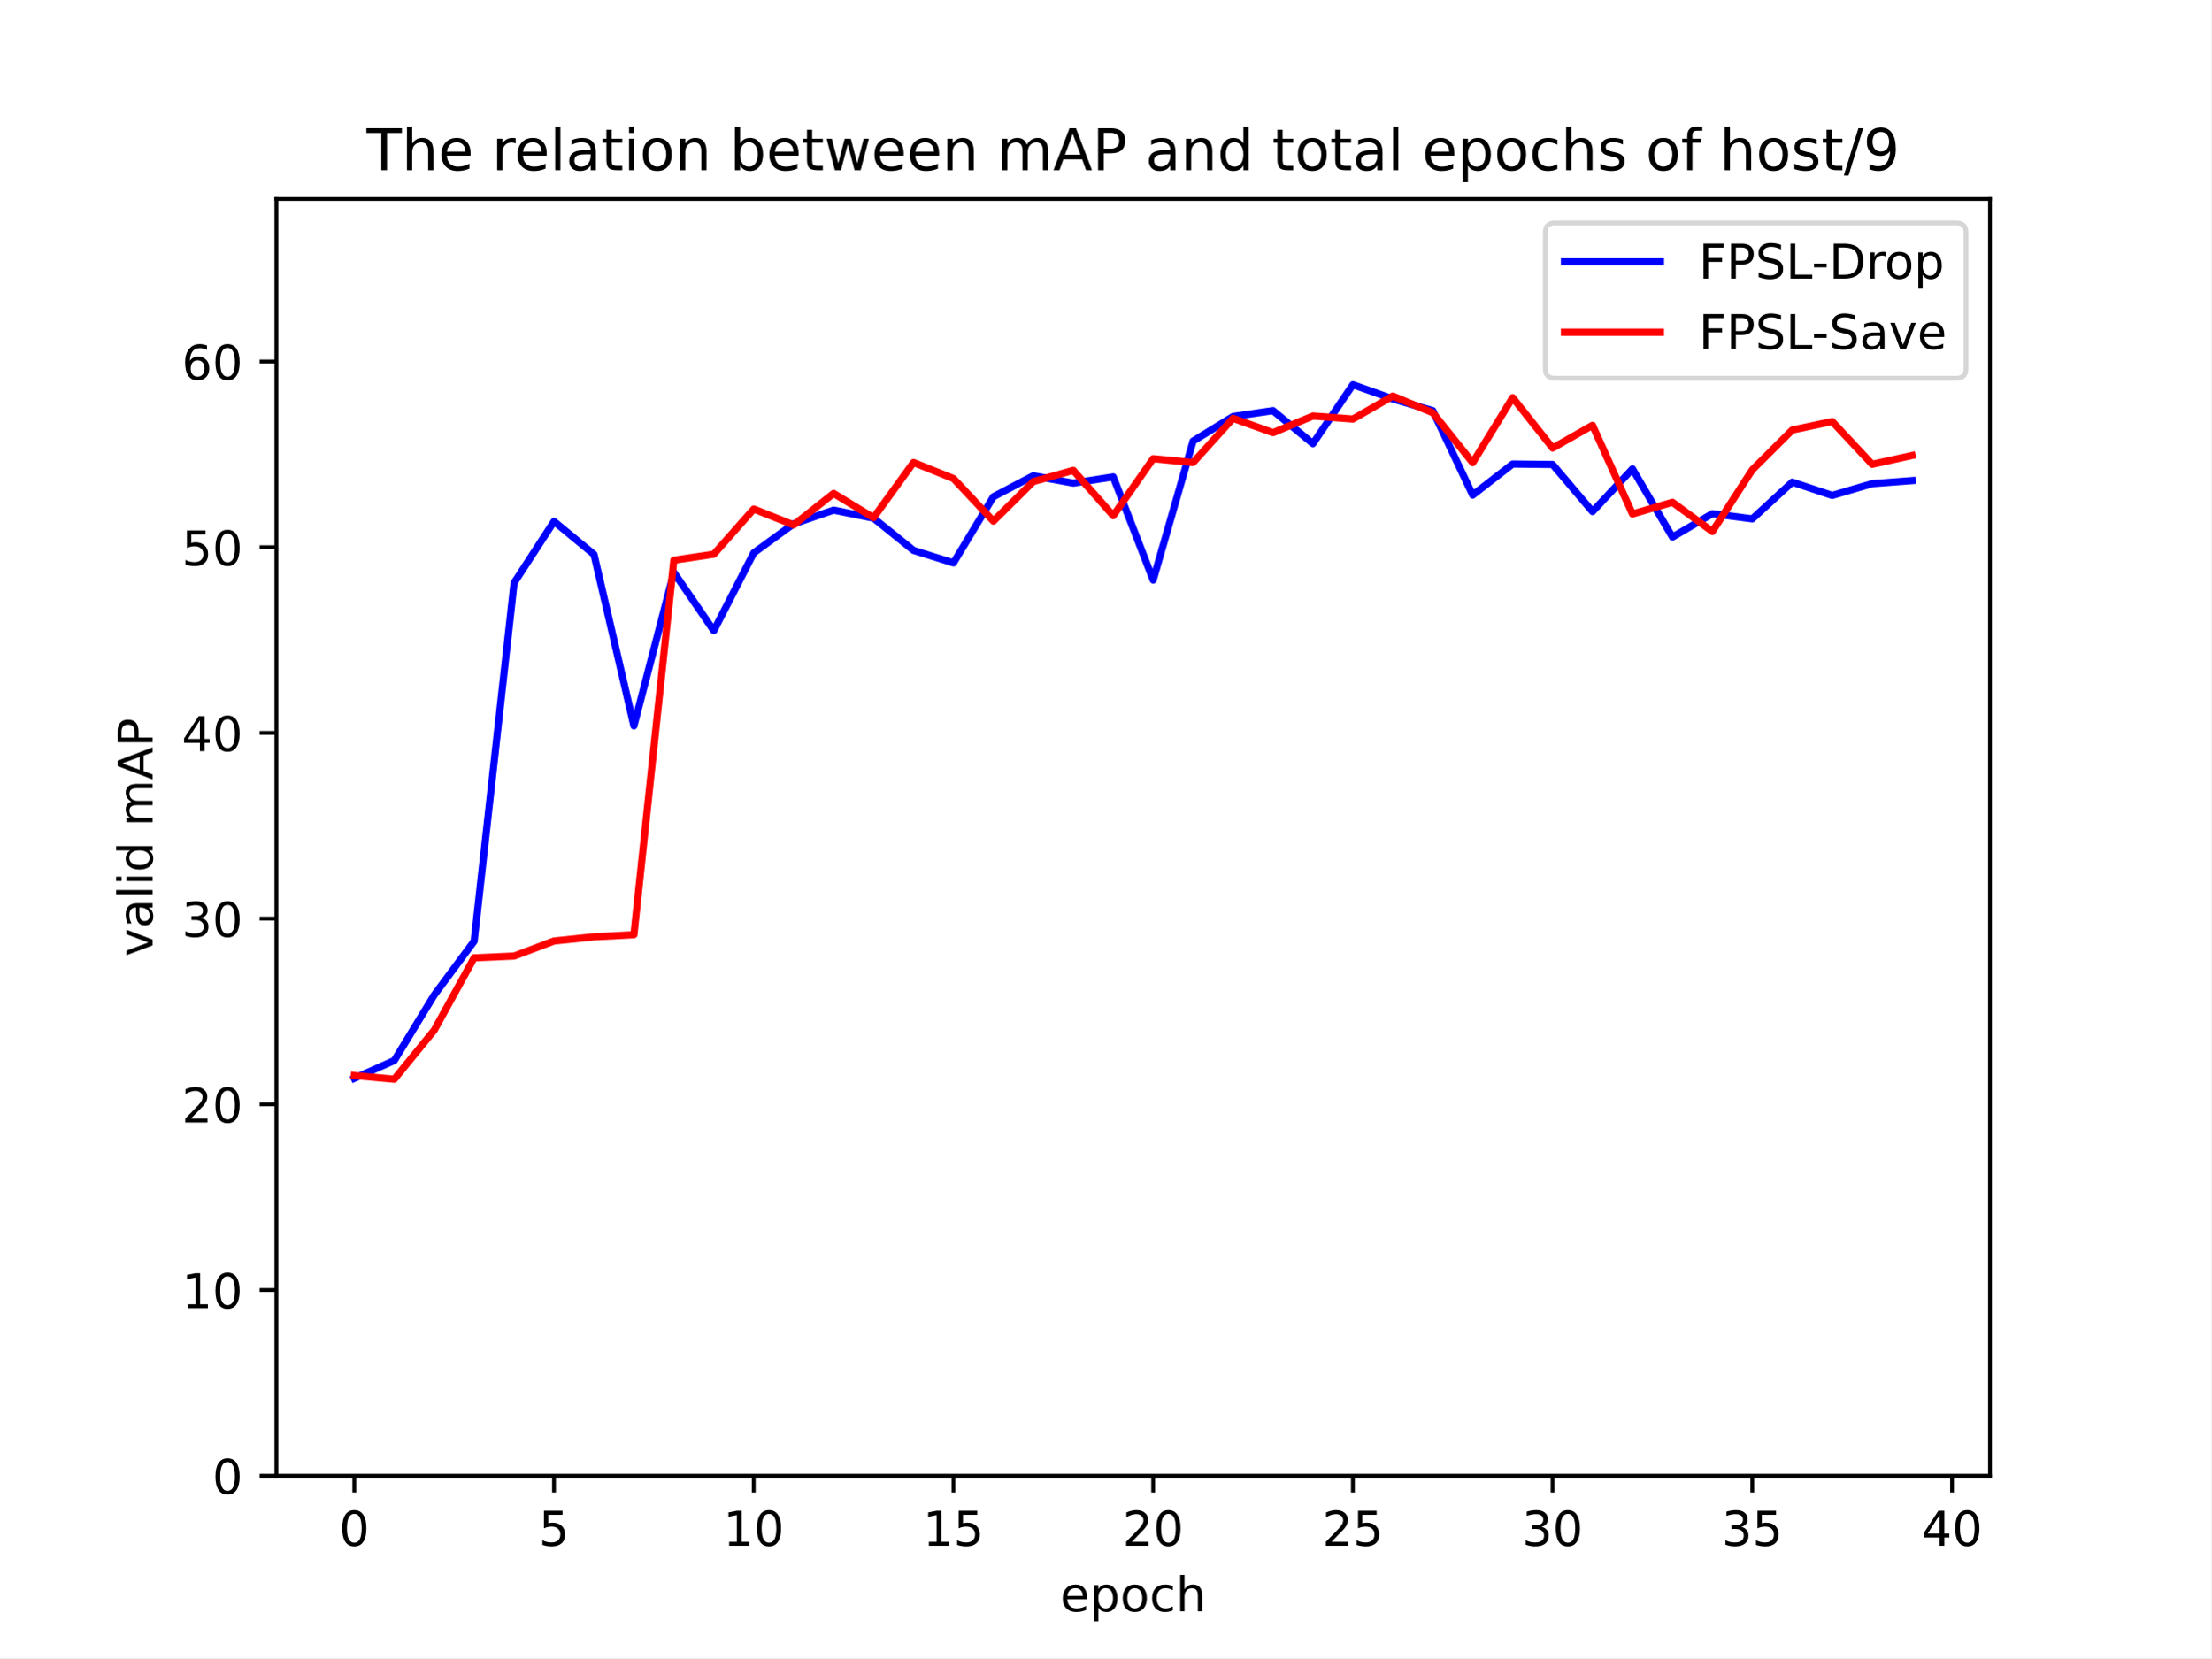
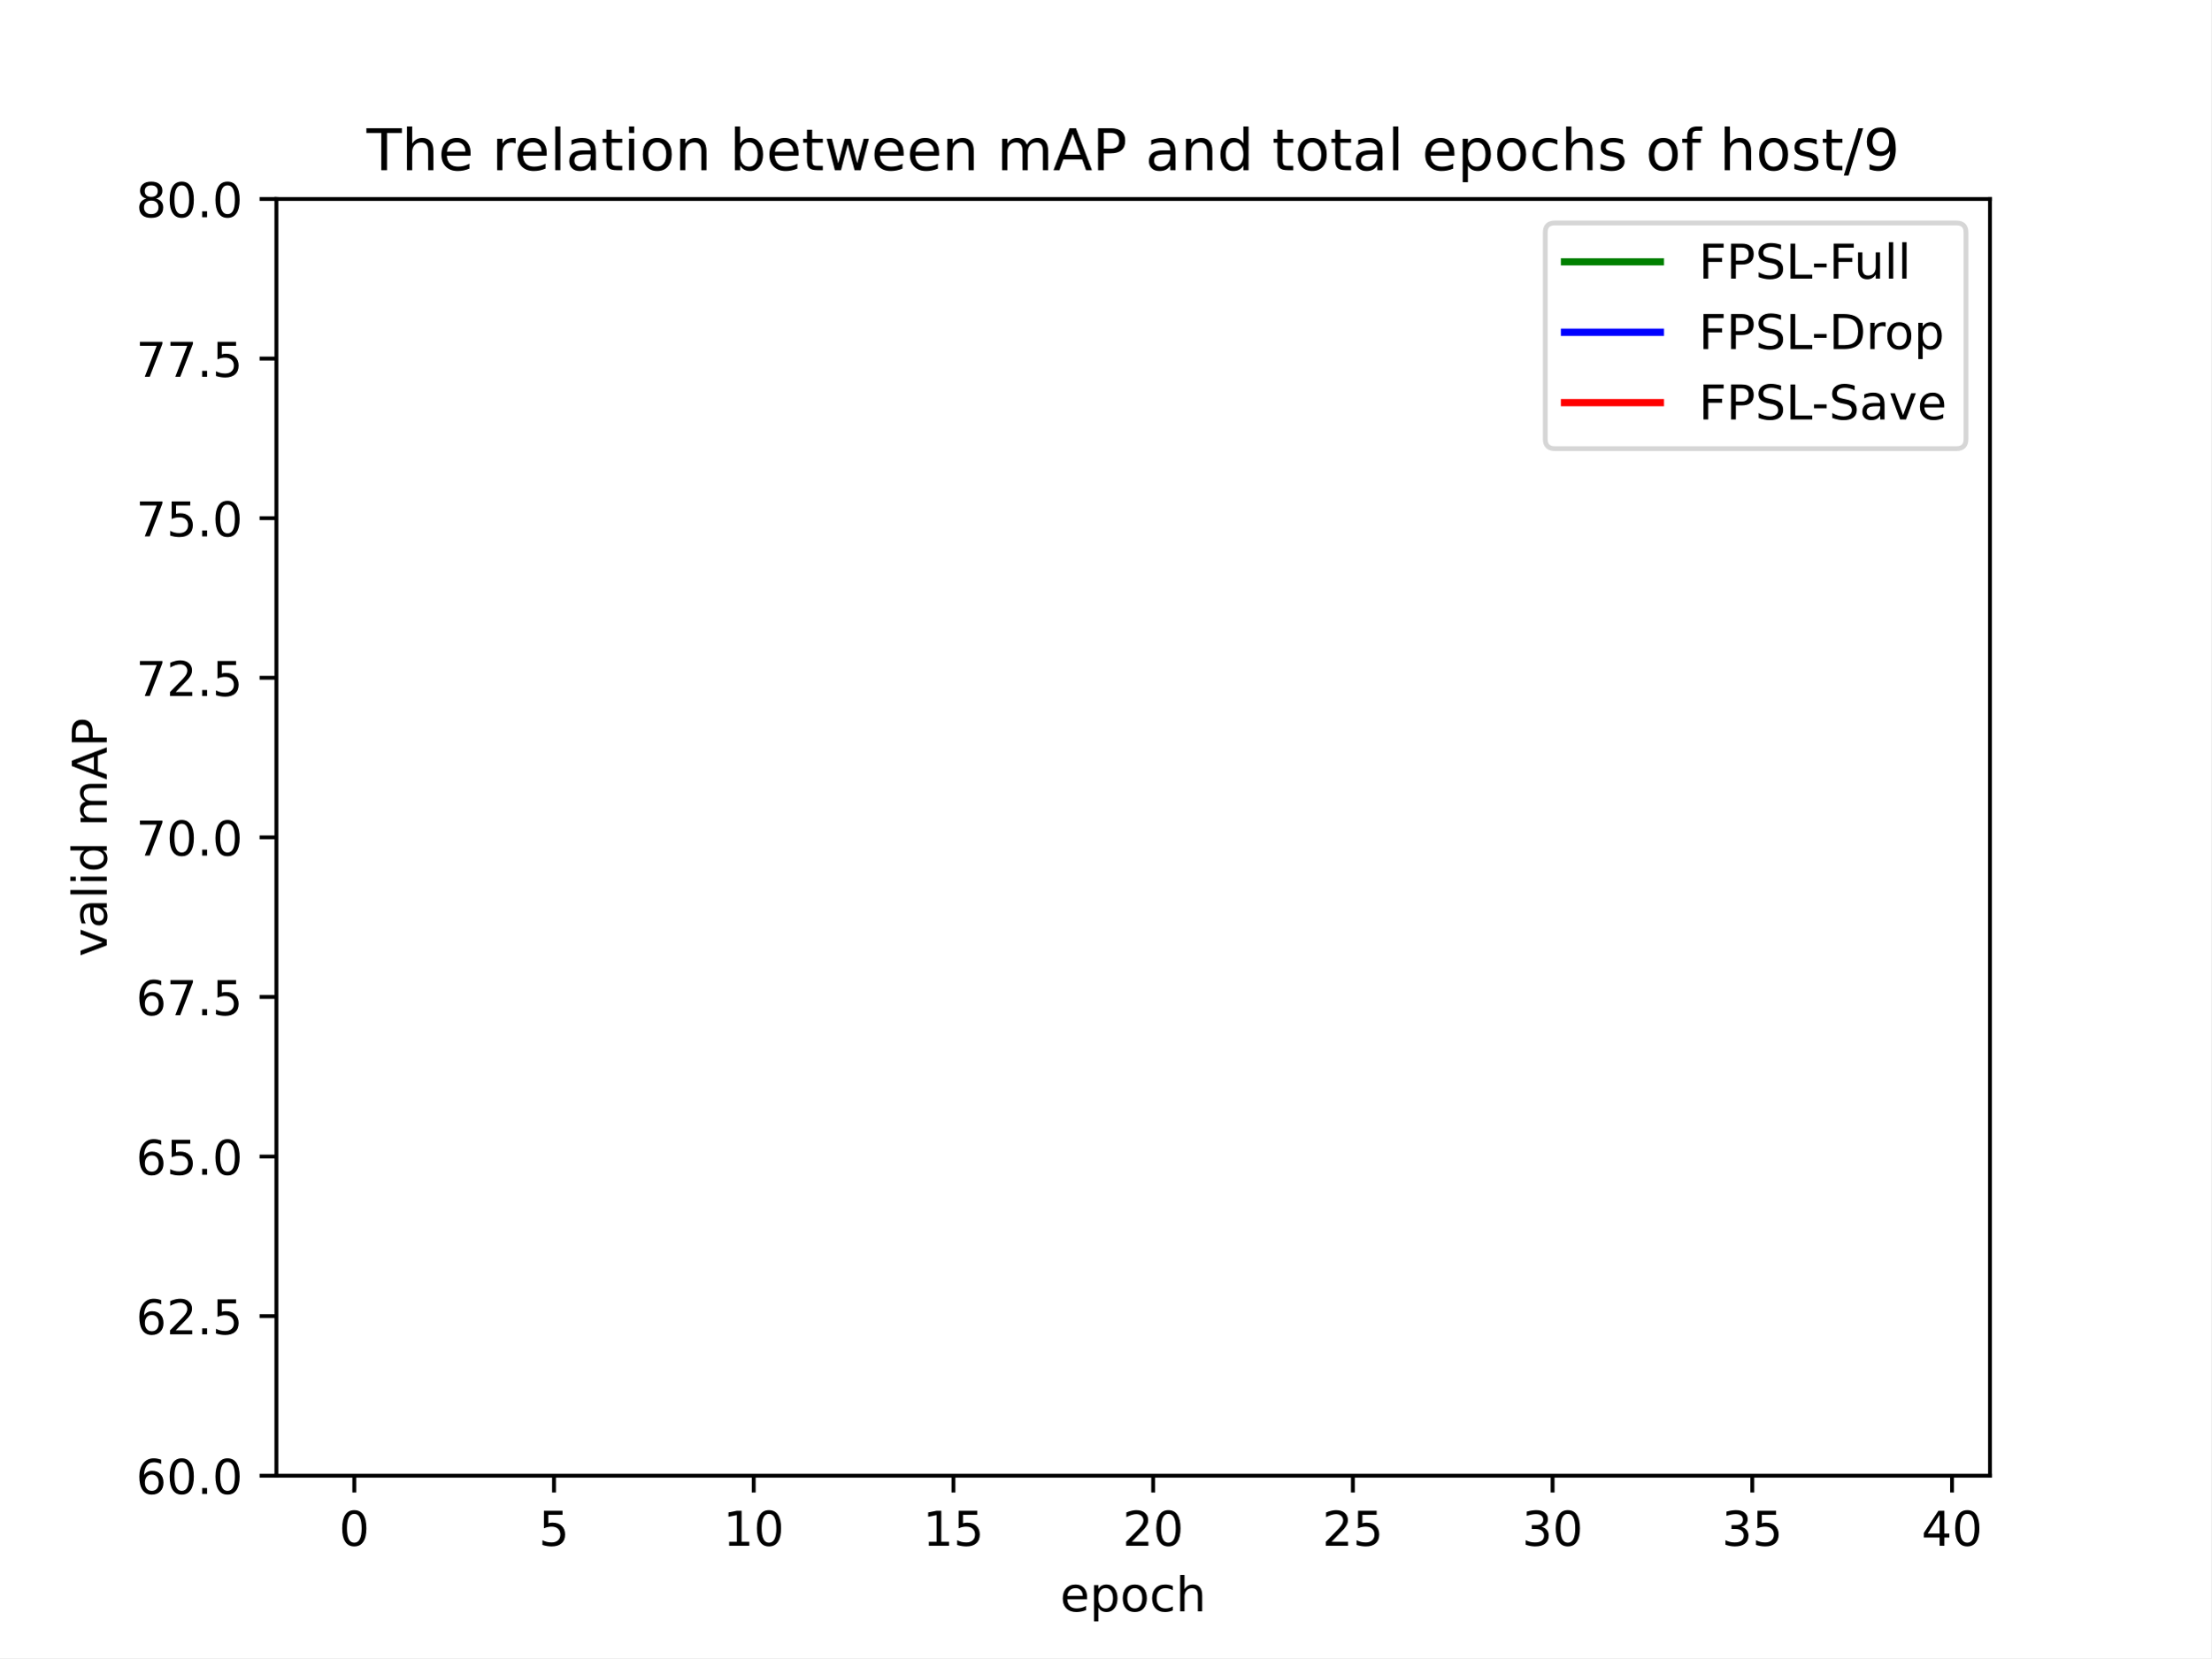
<svg xmlns="http://www.w3.org/2000/svg" xmlns:xlink="http://www.w3.org/1999/xlink" width="460.8pt" height="345.6pt" viewBox="0 0 460.8 345.6" version="1.1">
  <defs>
    <style type="text/css">*{stroke-linejoin: round; stroke-linecap: butt}</style>
  </defs>
  <g id="figure_1">
    <g id="patch_1">
      <path d="M 0 345.6  L 460.8 345.6  L 460.8 0  L 0 0  z " style="fill: #ffffff" />
    </g>
    <g id="axes_1">
      <g id="patch_2">
        <path d="M 57.6 307.584  L 414.72 307.584  L 414.72 41.472  L 57.6 41.472  z " style="fill: #ffffff" />
      </g>
      <g id="matplotlib.axis_1">
        <g id="xtick_1">
          <g id="line2d_1">
            <defs>
-               <path id="m5baf0898b4" d="M 0 0  L 0 3.5  " style="stroke: #000000; stroke-width: 0.8" />
-             </defs>
-             <g>
-               <use xlink:href="#m5baf0898b4" x="73.833" y="307.584" style="stroke: #000000; stroke-width: 0.8" />
+               <path id="m40f04b2352" d="M 0 0  L 0 3.5  " style="stroke: #000000; stroke-width: 0.8" />
+             </defs>
+             <g>
+               <use xlink:href="#m40f04b2352" x="73.833" y="307.584" style="stroke: #000000; stroke-width: 0.8" />
            </g>
          </g>
          <g id="text_1">
            <g transform="translate(70.65148 322.1824) scale(0.1 -0.1)">
              <defs>
                <path id="DejaVuSans-30" d="M 2034 4250  Q 1547 4250 1301 3770  Q 1056 3291 1056 2328  Q 1056 1369 1301 889  Q 1547 409 2034 409  Q 2525 409 2770 889  Q 3016 1369 3016 2328  Q 3016 3291 2770 3770  Q 2525 4250 2034 4250  z M 2034 4750  Q 2819 4750 3233 4129  Q 3647 3509 3647 2328  Q 3647 1150 3233 529  Q 2819 -91 2034 -91  Q 1250 -91 836 529  Q 422 1150 422 2328  Q 422 3509 836 4129  Q 1250 4750 2034 4750  z " transform="scale(0.015625)" />
              </defs>
              <use xlink:href="#DejaVuSans-30" />
            </g>
          </g>
        </g>
        <g id="xtick_2">
          <g id="line2d_2">
            <g>
-               <use xlink:href="#m5baf0898b4" x="115.455" y="307.584" style="stroke: #000000; stroke-width: 0.8" />
+               <use xlink:href="#m40f04b2352" x="115.455" y="307.584" style="stroke: #000000; stroke-width: 0.8" />
            </g>
          </g>
          <g id="text_2">
            <g transform="translate(112.2739 322.1824) scale(0.1 -0.1)">
              <defs>
                <path id="DejaVuSans-35" d="M 691 4666  L 3169 4666  L 3169 4134  L 1269 4134  L 1269 2991  Q 1406 3038 1543 3061  Q 1681 3084 1819 3084  Q 2600 3084 3056 2656  Q 3513 2228 3513 1497  Q 3513 744 3044 326  Q 2575 -91 1722 -91  Q 1428 -91 1123 -41  Q 819 9 494 109  L 494 744  Q 775 591 1075 516  Q 1375 441 1709 441  Q 2250 441 2565 725  Q 2881 1009 2881 1497  Q 2881 1984 2565 2268  Q 2250 2553 1709 2553  Q 1456 2553 1204 2497  Q 953 2441 691 2322  L 691 4666  z " transform="scale(0.015625)" />
              </defs>
              <use xlink:href="#DejaVuSans-35" />
            </g>
          </g>
        </g>
        <g id="xtick_3">
          <g id="line2d_3">
            <g>
-               <use xlink:href="#m5baf0898b4" x="157.077" y="307.584" style="stroke: #000000; stroke-width: 0.8" />
+               <use xlink:href="#m40f04b2352" x="157.077" y="307.584" style="stroke: #000000; stroke-width: 0.8" />
            </g>
          </g>
          <g id="text_3">
            <g transform="translate(150.715 322.1824) scale(0.1 -0.1)">
              <defs>
                <path id="DejaVuSans-31" d="M 794 531  L 1825 531  L 1825 4091  L 703 3866  L 703 4441  L 1819 4666  L 2450 4666  L 2450 531  L 3481 531  L 3481 0  L 794 0  L 794 531  z " transform="scale(0.015625)" />
              </defs>
              <use xlink:href="#DejaVuSans-31" />
              <use xlink:href="#DejaVuSans-30" x="63.623" />
            </g>
          </g>
        </g>
        <g id="xtick_4">
          <g id="line2d_4">
            <g>
-               <use xlink:href="#m5baf0898b4" x="198.7" y="307.584" style="stroke: #000000; stroke-width: 0.8" />
+               <use xlink:href="#m40f04b2352" x="198.7" y="307.584" style="stroke: #000000; stroke-width: 0.8" />
            </g>
          </g>
          <g id="text_4">
            <g transform="translate(192.3374 322.1824) scale(0.1 -0.1)">
              <use xlink:href="#DejaVuSans-31" />
              <use xlink:href="#DejaVuSans-35" x="63.623" />
            </g>
          </g>
        </g>
        <g id="xtick_5">
          <g id="line2d_5">
            <g>
-               <use xlink:href="#m5baf0898b4" x="240.322" y="307.584" style="stroke: #000000; stroke-width: 0.8" />
+               <use xlink:href="#m40f04b2352" x="240.322" y="307.584" style="stroke: #000000; stroke-width: 0.8" />
            </g>
          </g>
          <g id="text_5">
            <g transform="translate(233.9597 322.1824) scale(0.1 -0.1)">
              <defs>
                <path id="DejaVuSans-32" d="M 1228 531  L 3431 531  L 3431 0  L 469 0  L 469 531  Q 828 903 1448 1529  Q 2069 2156 2228 2338  Q 2531 2678 2651 2914  Q 2772 3150 2772 3378  Q 2772 3750 2511 3984  Q 2250 4219 1831 4219  Q 1534 4219 1204 4116  Q 875 4013 500 3803  L 500 4441  Q 881 4594 1212 4672  Q 1544 4750 1819 4750  Q 2544 4750 2975 4387  Q 3406 4025 3406 3419  Q 3406 3131 3298 2873  Q 3191 2616 2906 2266  Q 2828 2175 2409 1742  Q 1991 1309 1228 531  z " transform="scale(0.015625)" />
              </defs>
              <use xlink:href="#DejaVuSans-32" />
              <use xlink:href="#DejaVuSans-30" x="63.623" />
            </g>
          </g>
        </g>
        <g id="xtick_6">
          <g id="line2d_6">
            <g>
-               <use xlink:href="#m5baf0898b4" x="281.945" y="307.584" style="stroke: #000000; stroke-width: 0.8" />
+               <use xlink:href="#m40f04b2352" x="281.945" y="307.584" style="stroke: #000000; stroke-width: 0.8" />
            </g>
          </g>
          <g id="text_6">
            <g transform="translate(275.5821 322.1824) scale(0.1 -0.1)">
              <use xlink:href="#DejaVuSans-32" />
              <use xlink:href="#DejaVuSans-35" x="63.623" />
            </g>
          </g>
        </g>
        <g id="xtick_7">
          <g id="line2d_7">
            <g>
-               <use xlink:href="#m5baf0898b4" x="323.567" y="307.584" style="stroke: #000000; stroke-width: 0.8" />
+               <use xlink:href="#m40f04b2352" x="323.567" y="307.584" style="stroke: #000000; stroke-width: 0.8" />
            </g>
          </g>
          <g id="text_7">
            <g transform="translate(317.2045 322.1824) scale(0.1 -0.1)">
              <defs>
                <path id="DejaVuSans-33" d="M 2597 2516  Q 3050 2419 3304 2112  Q 3559 1806 3559 1356  Q 3559 666 3084 287  Q 2609 -91 1734 -91  Q 1441 -91 1130 -33  Q 819 25 488 141  L 488 750  Q 750 597 1062 519  Q 1375 441 1716 441  Q 2309 441 2620 675  Q 2931 909 2931 1356  Q 2931 1769 2642 2001  Q 2353 2234 1838 2234  L 1294 2234  L 1294 2753  L 1863 2753  Q 2328 2753 2575 2939  Q 2822 3125 2822 3475  Q 2822 3834 2567 4026  Q 2313 4219 1838 4219  Q 1578 4219 1281 4162  Q 984 4106 628 3988  L 628 4550  Q 988 4650 1302 4700  Q 1616 4750 1894 4750  Q 2613 4750 3031 4423  Q 3450 4097 3450 3541  Q 3450 3153 3228 2886  Q 3006 2619 2597 2516  z " transform="scale(0.015625)" />
              </defs>
              <use xlink:href="#DejaVuSans-33" />
              <use xlink:href="#DejaVuSans-30" x="63.623" />
            </g>
          </g>
        </g>
        <g id="xtick_8">
          <g id="line2d_8">
            <g>
-               <use xlink:href="#m5baf0898b4" x="365.189" y="307.584" style="stroke: #000000; stroke-width: 0.8" />
+               <use xlink:href="#m40f04b2352" x="365.189" y="307.584" style="stroke: #000000; stroke-width: 0.8" />
            </g>
          </g>
          <g id="text_8">
            <g transform="translate(358.8269 322.1824) scale(0.1 -0.1)">
              <use xlink:href="#DejaVuSans-33" />
              <use xlink:href="#DejaVuSans-35" x="63.623" />
            </g>
          </g>
        </g>
        <g id="xtick_9">
          <g id="line2d_9">
            <g>
-               <use xlink:href="#m5baf0898b4" x="406.812" y="307.584" style="stroke: #000000; stroke-width: 0.8" />
+               <use xlink:href="#m40f04b2352" x="406.812" y="307.584" style="stroke: #000000; stroke-width: 0.8" />
            </g>
          </g>
          <g id="text_9">
            <g transform="translate(400.4492 322.1824) scale(0.1 -0.1)">
              <defs>
                <path id="DejaVuSans-34" d="M 2419 4116  L 825 1625  L 2419 1625  L 2419 4116  z M 2253 4666  L 3047 4666  L 3047 1625  L 3713 1625  L 3713 1100  L 3047 1100  L 3047 0  L 2419 0  L 2419 1100  L 313 1100  L 313 1709  L 2253 4666  z " transform="scale(0.015625)" />
              </defs>
              <use xlink:href="#DejaVuSans-34" />
              <use xlink:href="#DejaVuSans-30" x="63.623" />
            </g>
          </g>
        </g>
        <g id="text_10">
          <g transform="translate(220.9319 335.8606) scale(0.1 -0.1)">
            <defs>
              <path id="DejaVuSans-65" d="M 3597 1894  L 3597 1613  L 953 1613  Q 991 1019 1311 708  Q 1631 397 2203 397  Q 2534 397 2845 478  Q 3156 559 3463 722  L 3463 178  Q 3153 47 2828 -22  Q 2503 -91 2169 -91  Q 1331 -91 842 396  Q 353 884 353 1716  Q 353 2575 817 3079  Q 1281 3584 2069 3584  Q 2775 3584 3186 3129  Q 3597 2675 3597 1894  z M 3022 2063  Q 3016 2534 2758 2815  Q 2500 3097 2075 3097  Q 1594 3097 1305 2825  Q 1016 2553 972 2059  L 3022 2063  z " transform="scale(0.015625)" />
              <path id="DejaVuSans-70" d="M 1159 525  L 1159 -1331  L 581 -1331  L 581 3500  L 1159 3500  L 1159 2969  Q 1341 3281 1617 3432  Q 1894 3584 2278 3584  Q 2916 3584 3314 3078  Q 3713 2572 3713 1747  Q 3713 922 3314 415  Q 2916 -91 2278 -91  Q 1894 -91 1617 61  Q 1341 213 1159 525  z M 3116 1747  Q 3116 2381 2855 2742  Q 2594 3103 2138 3103  Q 1681 3103 1420 2742  Q 1159 2381 1159 1747  Q 1159 1113 1420 752  Q 1681 391 2138 391  Q 2594 391 2855 752  Q 3116 1113 3116 1747  z " transform="scale(0.015625)" />
              <path id="DejaVuSans-6f" d="M 1959 3097  Q 1497 3097 1228 2736  Q 959 2375 959 1747  Q 959 1119 1226 758  Q 1494 397 1959 397  Q 2419 397 2687 759  Q 2956 1122 2956 1747  Q 2956 2369 2687 2733  Q 2419 3097 1959 3097  z M 1959 3584  Q 2709 3584 3137 3096  Q 3566 2609 3566 1747  Q 3566 888 3137 398  Q 2709 -91 1959 -91  Q 1206 -91 779 398  Q 353 888 353 1747  Q 353 2609 779 3096  Q 1206 3584 1959 3584  z " transform="scale(0.015625)" />
              <path id="DejaVuSans-63" d="M 3122 3366  L 3122 2828  Q 2878 2963 2633 3030  Q 2388 3097 2138 3097  Q 1578 3097 1268 2742  Q 959 2388 959 1747  Q 959 1106 1268 751  Q 1578 397 2138 397  Q 2388 397 2633 464  Q 2878 531 3122 666  L 3122 134  Q 2881 22 2623 -34  Q 2366 -91 2075 -91  Q 1284 -91 818 406  Q 353 903 353 1747  Q 353 2603 823 3093  Q 1294 3584 2113 3584  Q 2378 3584 2631 3529  Q 2884 3475 3122 3366  z " transform="scale(0.015625)" />
              <path id="DejaVuSans-68" d="M 3513 2113  L 3513 0  L 2938 0  L 2938 2094  Q 2938 2591 2744 2837  Q 2550 3084 2163 3084  Q 1697 3084 1428 2787  Q 1159 2491 1159 1978  L 1159 0  L 581 0  L 581 4863  L 1159 4863  L 1159 2956  Q 1366 3272 1645 3428  Q 1925 3584 2291 3584  Q 2894 3584 3203 3211  Q 3513 2838 3513 2113  z " transform="scale(0.015625)" />
            </defs>
            <use xlink:href="#DejaVuSans-65" />
            <use xlink:href="#DejaVuSans-70" x="61.523" />
            <use xlink:href="#DejaVuSans-6f" x="125" />
            <use xlink:href="#DejaVuSans-63" x="186.182" />
            <use xlink:href="#DejaVuSans-68" x="241.162" />
          </g>
        </g>
      </g>
      <g id="matplotlib.axis_2">
        <g id="ytick_1">
          <g id="line2d_10">
            <defs>
-               <path id="m7fa893b8bc" d="M 0 0  L -3.5 0  " style="stroke: #000000; stroke-width: 0.8" />
-             </defs>
-             <g>
-               <use xlink:href="#m7fa893b8bc" x="57.6" y="307.584" style="stroke: #000000; stroke-width: 0.8" />
+               <path id="m9eedeb9e06" d="M 0 0  L -3.5 0  " style="stroke: #000000; stroke-width: 0.8" />
+             </defs>
+             <g>
+               <use xlink:href="#m9eedeb9e06" x="57.6" y="307.584" style="stroke: #000000; stroke-width: 0.8" />
            </g>
          </g>
          <g id="text_11">
-             <g transform="translate(44.2375 311.3832) scale(0.1 -0.1)">
-               <use xlink:href="#DejaVuSans-30" />
+             <g transform="translate(28.33438 311.3832) scale(0.1 -0.1)">
+               <defs>
+                 <path id="DejaVuSans-36" d="M 2113 2584  Q 1688 2584 1439 2293  Q 1191 2003 1191 1497  Q 1191 994 1439 701  Q 1688 409 2113 409  Q 2538 409 2786 701  Q 3034 994 3034 1497  Q 3034 2003 2786 2293  Q 2538 2584 2113 2584  z M 3366 4563  L 3366 3988  Q 3128 4100 2886 4159  Q 2644 4219 2406 4219  Q 1781 4219 1451 3797  Q 1122 3375 1075 2522  Q 1259 2794 1537 2939  Q 1816 3084 2150 3084  Q 2853 3084 3261 2657  Q 3669 2231 3669 1497  Q 3669 778 3244 343  Q 2819 -91 2113 -91  Q 1303 -91 875 529  Q 447 1150 447 2328  Q 447 3434 972 4092  Q 1497 4750 2381 4750  Q 2619 4750 2861 4703  Q 3103 4656 3366 4563  z " transform="scale(0.015625)" />
+                 <path id="DejaVuSans-2e" d="M 684 794  L 1344 794  L 1344 0  L 684 0  L 684 794  z " transform="scale(0.015625)" />
+               </defs>
+               <use xlink:href="#DejaVuSans-36" />
+               <use xlink:href="#DejaVuSans-30" x="63.623" />
+               <use xlink:href="#DejaVuSans-2e" x="127.246" />
+               <use xlink:href="#DejaVuSans-30" x="159.033" />
            </g>
          </g>
        </g>
        <g id="ytick_2">
          <g id="line2d_11">
            <g>
-               <use xlink:href="#m7fa893b8bc" x="57.6" y="268.877" style="stroke: #000000; stroke-width: 0.8" />
+               <use xlink:href="#m9eedeb9e06" x="57.6" y="274.32" style="stroke: #000000; stroke-width: 0.8" />
            </g>
          </g>
          <g id="text_12">
-             <g transform="translate(37.875 272.6763) scale(0.1 -0.1)">
-               <use xlink:href="#DejaVuSans-31" />
-               <use xlink:href="#DejaVuSans-30" x="63.623" />
+             <g transform="translate(28.33438 278.1192) scale(0.1 -0.1)">
+               <use xlink:href="#DejaVuSans-36" />
+               <use xlink:href="#DejaVuSans-32" x="63.623" />
+               <use xlink:href="#DejaVuSans-2e" x="127.246" />
+               <use xlink:href="#DejaVuSans-35" x="159.033" />
            </g>
          </g>
        </g>
        <g id="ytick_3">
          <g id="line2d_12">
            <g>
-               <use xlink:href="#m7fa893b8bc" x="57.6" y="230.17" style="stroke: #000000; stroke-width: 0.8" />
+               <use xlink:href="#m9eedeb9e06" x="57.6" y="241.056" style="stroke: #000000; stroke-width: 0.8" />
            </g>
          </g>
          <g id="text_13">
-             <g transform="translate(37.875 233.9693) scale(0.1 -0.1)">
-               <use xlink:href="#DejaVuSans-32" />
-               <use xlink:href="#DejaVuSans-30" x="63.623" />
+             <g transform="translate(28.33438 244.8552) scale(0.1 -0.1)">
+               <use xlink:href="#DejaVuSans-36" />
+               <use xlink:href="#DejaVuSans-35" x="63.623" />
+               <use xlink:href="#DejaVuSans-2e" x="127.246" />
+               <use xlink:href="#DejaVuSans-30" x="159.033" />
            </g>
          </g>
        </g>
        <g id="ytick_4">
          <g id="line2d_13">
            <g>
-               <use xlink:href="#m7fa893b8bc" x="57.6" y="191.463" style="stroke: #000000; stroke-width: 0.8" />
+               <use xlink:href="#m9eedeb9e06" x="57.6" y="207.792" style="stroke: #000000; stroke-width: 0.8" />
            </g>
          </g>
          <g id="text_14">
-             <g transform="translate(37.875 195.2623) scale(0.1 -0.1)">
-               <use xlink:href="#DejaVuSans-33" />
-               <use xlink:href="#DejaVuSans-30" x="63.623" />
+             <g transform="translate(28.33438 211.5912) scale(0.1 -0.1)">
+               <defs>
+                 <path id="DejaVuSans-37" d="M 525 4666  L 3525 4666  L 3525 4397  L 1831 0  L 1172 0  L 2766 4134  L 525 4134  L 525 4666  z " transform="scale(0.015625)" />
+               </defs>
+               <use xlink:href="#DejaVuSans-36" />
+               <use xlink:href="#DejaVuSans-37" x="63.623" />
+               <use xlink:href="#DejaVuSans-2e" x="127.246" />
+               <use xlink:href="#DejaVuSans-35" x="159.033" />
            </g>
          </g>
        </g>
        <g id="ytick_5">
          <g id="line2d_14">
            <g>
-               <use xlink:href="#m7fa893b8bc" x="57.6" y="152.756" style="stroke: #000000; stroke-width: 0.8" />
+               <use xlink:href="#m9eedeb9e06" x="57.6" y="174.528" style="stroke: #000000; stroke-width: 0.8" />
            </g>
          </g>
          <g id="text_15">
-             <g transform="translate(37.875 156.5554) scale(0.1 -0.1)">
-               <use xlink:href="#DejaVuSans-34" />
-               <use xlink:href="#DejaVuSans-30" x="63.623" />
+             <g transform="translate(28.33438 178.3272) scale(0.1 -0.1)">
+               <use xlink:href="#DejaVuSans-37" />
+               <use xlink:href="#DejaVuSans-30" x="63.623" />
+               <use xlink:href="#DejaVuSans-2e" x="127.246" />
+               <use xlink:href="#DejaVuSans-30" x="159.033" />
            </g>
          </g>
        </g>
        <g id="ytick_6">
          <g id="line2d_15">
            <g>
-               <use xlink:href="#m7fa893b8bc" x="57.6" y="114.049" style="stroke: #000000; stroke-width: 0.8" />
+               <use xlink:href="#m9eedeb9e06" x="57.6" y="141.264" style="stroke: #000000; stroke-width: 0.8" />
            </g>
          </g>
          <g id="text_16">
-             <g transform="translate(37.875 117.8484) scale(0.1 -0.1)">
-               <use xlink:href="#DejaVuSans-35" />
-               <use xlink:href="#DejaVuSans-30" x="63.623" />
+             <g transform="translate(28.33438 145.0632) scale(0.1 -0.1)">
+               <use xlink:href="#DejaVuSans-37" />
+               <use xlink:href="#DejaVuSans-32" x="63.623" />
+               <use xlink:href="#DejaVuSans-2e" x="127.246" />
+               <use xlink:href="#DejaVuSans-35" x="159.033" />
            </g>
          </g>
        </g>
        <g id="ytick_7">
          <g id="line2d_16">
            <g>
-               <use xlink:href="#m7fa893b8bc" x="57.6" y="75.342" style="stroke: #000000; stroke-width: 0.8" />
+               <use xlink:href="#m9eedeb9e06" x="57.6" y="108" style="stroke: #000000; stroke-width: 0.8" />
            </g>
          </g>
          <g id="text_17">
-             <g transform="translate(37.875 79.14147) scale(0.1 -0.1)">
-               <defs>
-                 <path id="DejaVuSans-36" d="M 2113 2584  Q 1688 2584 1439 2293  Q 1191 2003 1191 1497  Q 1191 994 1439 701  Q 1688 409 2113 409  Q 2538 409 2786 701  Q 3034 994 3034 1497  Q 3034 2003 2786 2293  Q 2538 2584 2113 2584  z M 3366 4563  L 3366 3988  Q 3128 4100 2886 4159  Q 2644 4219 2406 4219  Q 1781 4219 1451 3797  Q 1122 3375 1075 2522  Q 1259 2794 1537 2939  Q 1816 3084 2150 3084  Q 2853 3084 3261 2657  Q 3669 2231 3669 1497  Q 3669 778 3244 343  Q 2819 -91 2113 -91  Q 1303 -91 875 529  Q 447 1150 447 2328  Q 447 3434 972 4092  Q 1497 4750 2381 4750  Q 2619 4750 2861 4703  Q 3103 4656 3366 4563  z " transform="scale(0.015625)" />
-               </defs>
-               <use xlink:href="#DejaVuSans-36" />
-               <use xlink:href="#DejaVuSans-30" x="63.623" />
-             </g>
-           </g>
-         </g>
-         <g id="text_18">
-           <g transform="translate(31.79531 199.3983) rotate(-90) scale(0.1 -0.1)">
+             <g transform="translate(28.33438 111.7992) scale(0.1 -0.1)">
+               <use xlink:href="#DejaVuSans-37" />
+               <use xlink:href="#DejaVuSans-35" x="63.623" />
+               <use xlink:href="#DejaVuSans-2e" x="127.246" />
+               <use xlink:href="#DejaVuSans-30" x="159.033" />
+             </g>
+           </g>
+         </g>
+         <g id="ytick_8">
+           <g id="line2d_17">
+             <g>
+               <use xlink:href="#m9eedeb9e06" x="57.6" y="74.736" style="stroke: #000000; stroke-width: 0.8" />
+             </g>
+           </g>
+           <g id="text_18">
+             <g transform="translate(28.33438 78.53522) scale(0.1 -0.1)">
+               <use xlink:href="#DejaVuSans-37" />
+               <use xlink:href="#DejaVuSans-37" x="63.623" />
+               <use xlink:href="#DejaVuSans-2e" x="127.246" />
+               <use xlink:href="#DejaVuSans-35" x="159.033" />
+             </g>
+           </g>
+         </g>
+         <g id="ytick_9">
+           <g id="line2d_18">
+             <g>
+               <use xlink:href="#m9eedeb9e06" x="57.6" y="41.472" style="stroke: #000000; stroke-width: 0.8" />
+             </g>
+           </g>
+           <g id="text_19">
+             <g transform="translate(28.33438 45.27122) scale(0.1 -0.1)">
+               <defs>
+                 <path id="DejaVuSans-38" d="M 2034 2216  Q 1584 2216 1326 1975  Q 1069 1734 1069 1313  Q 1069 891 1326 650  Q 1584 409 2034 409  Q 2484 409 2743 651  Q 3003 894 3003 1313  Q 3003 1734 2745 1975  Q 2488 2216 2034 2216  z M 1403 2484  Q 997 2584 770 2862  Q 544 3141 544 3541  Q 544 4100 942 4425  Q 1341 4750 2034 4750  Q 2731 4750 3128 4425  Q 3525 4100 3525 3541  Q 3525 3141 3298 2862  Q 3072 2584 2669 2484  Q 3125 2378 3379 2068  Q 3634 1759 3634 1313  Q 3634 634 3220 271  Q 2806 -91 2034 -91  Q 1263 -91 848 271  Q 434 634 434 1313  Q 434 1759 690 2068  Q 947 2378 1403 2484  z M 1172 3481  Q 1172 3119 1398 2916  Q 1625 2713 2034 2713  Q 2441 2713 2670 2916  Q 2900 3119 2900 3481  Q 2900 3844 2670 4047  Q 2441 4250 2034 4250  Q 1625 4250 1398 4047  Q 1172 3844 1172 3481  z " transform="scale(0.015625)" />
+               </defs>
+               <use xlink:href="#DejaVuSans-38" />
+               <use xlink:href="#DejaVuSans-30" x="63.623" />
+               <use xlink:href="#DejaVuSans-2e" x="127.246" />
+               <use xlink:href="#DejaVuSans-30" x="159.033" />
+             </g>
+           </g>
+         </g>
+         <g id="text_20">
+           <g transform="translate(22.25469 199.3983) rotate(-90) scale(0.1 -0.1)">
            <defs>
              <path id="DejaVuSans-76" d="M 191 3500  L 800 3500  L 1894 563  L 2988 3500  L 3597 3500  L 2284 0  L 1503 0  L 191 3500  z " transform="scale(0.015625)" />
              <path id="DejaVuSans-61" d="M 2194 1759  Q 1497 1759 1228 1600  Q 959 1441 959 1056  Q 959 750 1161 570  Q 1363 391 1709 391  Q 2188 391 2477 730  Q 2766 1069 2766 1631  L 2766 1759  L 2194 1759  z M 3341 1997  L 3341 0  L 2766 0  L 2766 531  Q 2569 213 2275 61  Q 1981 -91 1556 -91  Q 1019 -91 701 211  Q 384 513 384 1019  Q 384 1609 779 1909  Q 1175 2209 1959 2209  L 2766 2209  L 2766 2266  Q 2766 2663 2505 2880  Q 2244 3097 1772 3097  Q 1472 3097 1187 3025  Q 903 2953 641 2809  L 641 3341  Q 956 3463 1253 3523  Q 1550 3584 1831 3584  Q 2591 3584 2966 3190  Q 3341 2797 3341 1997  z " transform="scale(0.015625)" />
              <path id="DejaVuSans-6c" d="M 603 4863  L 1178 4863  L 1178 0  L 603 0  L 603 4863  z " transform="scale(0.015625)" />
              <path id="DejaVuSans-69" d="M 603 3500  L 1178 3500  L 1178 0  L 603 0  L 603 3500  z M 603 4863  L 1178 4863  L 1178 4134  L 603 4134  L 603 4863  z " transform="scale(0.015625)" />
              <path id="DejaVuSans-64" d="M 2906 2969  L 2906 4863  L 3481 4863  L 3481 0  L 2906 0  L 2906 525  Q 2725 213 2448 61  Q 2172 -91 1784 -91  Q 1150 -91 751 415  Q 353 922 353 1747  Q 353 2572 751 3078  Q 1150 3584 1784 3584  Q 2172 3584 2448 3432  Q 2725 3281 2906 2969  z M 947 1747  Q 947 1113 1208 752  Q 1469 391 1925 391  Q 2381 391 2643 752  Q 2906 1113 2906 1747  Q 2906 2381 2643 2742  Q 2381 3103 1925 3103  Q 1469 3103 1208 2742  Q 947 2381 947 1747  z " transform="scale(0.015625)" />
              <path id="DejaVuSans-20" transform="scale(0.015625)" />
              <path id="DejaVuSans-6d" d="M 3328 2828  Q 3544 3216 3844 3400  Q 4144 3584 4550 3584  Q 5097 3584 5394 3201  Q 5691 2819 5691 2113  L 5691 0  L 5113 0  L 5113 2094  Q 5113 2597 4934 2840  Q 4756 3084 4391 3084  Q 3944 3084 3684 2787  Q 3425 2491 3425 1978  L 3425 0  L 2847 0  L 2847 2094  Q 2847 2600 2669 2842  Q 2491 3084 2119 3084  Q 1678 3084 1418 2786  Q 1159 2488 1159 1978  L 1159 0  L 581 0  L 581 3500  L 1159 3500  L 1159 2956  Q 1356 3278 1631 3431  Q 1906 3584 2284 3584  Q 2666 3584 2933 3390  Q 3200 3197 3328 2828  z " transform="scale(0.015625)" />
              <path id="DejaVuSans-41" d="M 2188 4044  L 1331 1722  L 3047 1722  L 2188 4044  z M 1831 4666  L 2547 4666  L 4325 0  L 3669 0  L 3244 1197  L 1141 1197  L 716 0  L 50 0  L 1831 4666  z " transform="scale(0.015625)" />
              <path id="DejaVuSans-50" d="M 1259 4147  L 1259 2394  L 2053 2394  Q 2494 2394 2734 2622  Q 2975 2850 2975 3272  Q 2975 3691 2734 3919  Q 2494 4147 2053 4147  L 1259 4147  z M 628 4666  L 2053 4666  Q 2838 4666 3239 4311  Q 3641 3956 3641 3272  Q 3641 2581 3239 2228  Q 2838 1875 2053 1875  L 1259 1875  L 1259 0  L 628 0  L 628 4666  z " transform="scale(0.015625)" />
            </defs>
            <use xlink:href="#DejaVuSans-76" />
            <use xlink:href="#DejaVuSans-61" x="59.18" />
            <use xlink:href="#DejaVuSans-6c" x="120.459" />
            <use xlink:href="#DejaVuSans-69" x="148.242" />
            <use xlink:href="#DejaVuSans-64" x="176.025" />
            <use xlink:href="#DejaVuSans-20" x="239.502" />
            <use xlink:href="#DejaVuSans-6d" x="271.289" />
            <use xlink:href="#DejaVuSans-41" x="368.701" />
            <use xlink:href="#DejaVuSans-50" x="437.109" />
          </g>
        </g>
      </g>
-       <g id="line2d_17">
-         <path d="M 73.833 224.765  L 82.157 221.053  L 90.482 207.401  L 98.806 196.169  L 107.131 121.48  L 115.455 108.68  L 123.78 115.546  L 132.104 151.291  L 140.429 119.292  L 148.753 131.455  L 157.077 115.237  L 165.402 109.171  L 173.726 106.323  L 182.051 108  L 190.375 114.713  L 198.7 117.32  L 207.024 103.527  L 215.349 99.155  L 223.673 100.692  L 231.998 99.393  L 240.322 120.888  L 248.647 91.924  L 256.971 86.806  L 265.296 85.586  L 273.62 92.469  L 281.945 80.179  L 290.269 83.144  L 298.594 85.591  L 306.918 103.182  L 315.243 96.714  L 323.567 96.809  L 331.891 106.623  L 340.216 97.724  L 348.54 111.94  L 356.865 107.06  L 365.189 108.143  L 373.514 100.49  L 381.838 103.255  L 390.163 100.806  L 398.487 100.168  " clip-path="url(#pb3d2a076dd)" style="fill: none; stroke: #0000ff; stroke-width: 1.5; stroke-linecap: square" />
-       </g>
-       <g id="line2d_18">
-         <path d="M 73.833 224.185  L 82.157 224.945  L 90.482 214.728  L 98.806 199.636  L 107.131 199.269  L 115.455 196.134  L 123.78 195.263  L 132.104 194.822  L 140.429 116.757  L 148.753 115.509  L 157.077 106.095  L 165.402 109.405  L 173.726 102.838  L 182.051 107.901  L 190.375 96.396  L 198.7 99.737  L 207.024 108.616  L 215.349 100.365  L 223.673 98.034  L 231.998 107.485  L 240.322 95.597  L 248.647 96.407  L 256.971 87.194  L 265.296 90.174  L 273.62 86.707  L 281.945 87.336  L 290.269 82.547  L 298.594 86.016  L 306.918 96.435  L 315.243 82.874  L 323.567 93.378  L 331.891 88.644  L 340.216 107.128  L 348.54 104.684  L 356.865 110.779  L 365.189 97.924  L 373.514 89.623  L 381.838 87.848  L 390.163 96.77  L 398.487 94.933  " clip-path="url(#pb3d2a076dd)" style="fill: none; stroke: #ff0000; stroke-width: 1.5; stroke-linecap: square" />
+       <g id="line2d_19">
+         <path clip-path="url(#p49a8625894)" style="fill: none; stroke: #008000; stroke-width: 1.5; stroke-linecap: square" />
+       </g>
+       <g id="line2d_20">
+         <path d="M 257.745 346.6  L 265.296 342.797  L 266.634 346.6  M 277.533 346.6  L 281.945 324.21  L 290.269 334.402  L 298.594 342.814  L 299.115 346.6  " clip-path="url(#p49a8625894)" style="fill: none; stroke: #0000ff; stroke-width: 1.5; stroke-linecap: square" />
+       </g>
+       <g id="line2d_21">
+         <path d="M 283.064 346.6  L 290.269 332.351  L 298.594 344.274  L 299.134 346.6  M 312.899 346.6  L 315.243 333.476  L 318.268 346.6  " clip-path="url(#p49a8625894)" style="fill: none; stroke: #ff0000; stroke-width: 1.5; stroke-linecap: square" />
      </g>
      <g id="patch_3">
        <path d="M 57.6 307.584  L 57.6 41.472  " style="fill: none; stroke: #000000; stroke-width: 0.8; stroke-linejoin: miter; stroke-linecap: square" />
      </g>
      <g id="patch_4">
        <path d="M 414.72 307.584  L 414.72 41.472  " style="fill: none; stroke: #000000; stroke-width: 0.8; stroke-linejoin: miter; stroke-linecap: square" />
      </g>
      <g id="patch_5">
        <path d="M 57.6 307.584  L 414.72 307.584  " style="fill: none; stroke: #000000; stroke-width: 0.8; stroke-linejoin: miter; stroke-linecap: square" />
      </g>
      <g id="patch_6">
        <path d="M 57.6 41.472  L 414.72 41.472  " style="fill: none; stroke: #000000; stroke-width: 0.8; stroke-linejoin: miter; stroke-linecap: square" />
      </g>
-       <g id="text_19">
+       <g id="text_21">
        <g transform="translate(76.39219 35.472) scale(0.12 -0.12)">
          <defs>
            <path id="DejaVuSans-54" d="M -19 4666  L 3928 4666  L 3928 4134  L 2272 4134  L 2272 0  L 1638 0  L 1638 4134  L -19 4134  L -19 4666  z " transform="scale(0.015625)" />
            <path id="DejaVuSans-72" d="M 2631 2963  Q 2534 3019 2420 3045  Q 2306 3072 2169 3072  Q 1681 3072 1420 2755  Q 1159 2438 1159 1844  L 1159 0  L 581 0  L 581 3500  L 1159 3500  L 1159 2956  Q 1341 3275 1631 3429  Q 1922 3584 2338 3584  Q 2397 3584 2469 3576  Q 2541 3569 2628 3553  L 2631 2963  z " transform="scale(0.015625)" />
            <path id="DejaVuSans-74" d="M 1172 4494  L 1172 3500  L 2356 3500  L 2356 3053  L 1172 3053  L 1172 1153  Q 1172 725 1289 603  Q 1406 481 1766 481  L 2356 481  L 2356 0  L 1766 0  Q 1100 0 847 248  Q 594 497 594 1153  L 594 3053  L 172 3053  L 172 3500  L 594 3500  L 594 4494  L 1172 4494  z " transform="scale(0.015625)" />
            <path id="DejaVuSans-6e" d="M 3513 2113  L 3513 0  L 2938 0  L 2938 2094  Q 2938 2591 2744 2837  Q 2550 3084 2163 3084  Q 1697 3084 1428 2787  Q 1159 2491 1159 1978  L 1159 0  L 581 0  L 581 3500  L 1159 3500  L 1159 2956  Q 1366 3272 1645 3428  Q 1925 3584 2291 3584  Q 2894 3584 3203 3211  Q 3513 2838 3513 2113  z " transform="scale(0.015625)" />
            <path id="DejaVuSans-62" d="M 3116 1747  Q 3116 2381 2855 2742  Q 2594 3103 2138 3103  Q 1681 3103 1420 2742  Q 1159 2381 1159 1747  Q 1159 1113 1420 752  Q 1681 391 2138 391  Q 2594 391 2855 752  Q 3116 1113 3116 1747  z M 1159 2969  Q 1341 3281 1617 3432  Q 1894 3584 2278 3584  Q 2916 3584 3314 3078  Q 3713 2572 3713 1747  Q 3713 922 3314 415  Q 2916 -91 2278 -91  Q 1894 -91 1617 61  Q 1341 213 1159 525  L 1159 0  L 581 0  L 581 4863  L 1159 4863  L 1159 2969  z " transform="scale(0.015625)" />
            <path id="DejaVuSans-77" d="M 269 3500  L 844 3500  L 1563 769  L 2278 3500  L 2956 3500  L 3675 769  L 4391 3500  L 4966 3500  L 4050 0  L 3372 0  L 2619 2869  L 1863 0  L 1184 0  L 269 3500  z " transform="scale(0.015625)" />
            <path id="DejaVuSans-73" d="M 2834 3397  L 2834 2853  Q 2591 2978 2328 3040  Q 2066 3103 1784 3103  Q 1356 3103 1142 2972  Q 928 2841 928 2578  Q 928 2378 1081 2264  Q 1234 2150 1697 2047  L 1894 2003  Q 2506 1872 2764 1633  Q 3022 1394 3022 966  Q 3022 478 2636 193  Q 2250 -91 1575 -91  Q 1294 -91 989 -36  Q 684 19 347 128  L 347 722  Q 666 556 975 473  Q 1284 391 1588 391  Q 1994 391 2212 530  Q 2431 669 2431 922  Q 2431 1156 2273 1281  Q 2116 1406 1581 1522  L 1381 1569  Q 847 1681 609 1914  Q 372 2147 372 2553  Q 372 3047 722 3315  Q 1072 3584 1716 3584  Q 2034 3584 2315 3537  Q 2597 3491 2834 3397  z " transform="scale(0.015625)" />
            <path id="DejaVuSans-66" d="M 2375 4863  L 2375 4384  L 1825 4384  Q 1516 4384 1395 4259  Q 1275 4134 1275 3809  L 1275 3500  L 2222 3500  L 2222 3053  L 1275 3053  L 1275 0  L 697 0  L 697 3053  L 147 3053  L 147 3500  L 697 3500  L 697 3744  Q 697 4328 969 4595  Q 1241 4863 1831 4863  L 2375 4863  z " transform="scale(0.015625)" />
            <path id="DejaVuSans-2f" d="M 1625 4666  L 2156 4666  L 531 -594  L 0 -594  L 1625 4666  z " transform="scale(0.015625)" />
            <path id="DejaVuSans-39" d="M 703 97  L 703 672  Q 941 559 1184 500  Q 1428 441 1663 441  Q 2288 441 2617 861  Q 2947 1281 2994 2138  Q 2813 1869 2534 1725  Q 2256 1581 1919 1581  Q 1219 1581 811 2004  Q 403 2428 403 3163  Q 403 3881 828 4315  Q 1253 4750 1959 4750  Q 2769 4750 3195 4129  Q 3622 3509 3622 2328  Q 3622 1225 3098 567  Q 2575 -91 1691 -91  Q 1453 -91 1209 -44  Q 966 3 703 97  z M 1959 2075  Q 2384 2075 2632 2365  Q 2881 2656 2881 3163  Q 2881 3666 2632 3958  Q 2384 4250 1959 4250  Q 1534 4250 1286 3958  Q 1038 3666 1038 3163  Q 1038 2656 1286 2365  Q 1534 2075 1959 2075  z " transform="scale(0.015625)" />
          </defs>
          <use xlink:href="#DejaVuSans-54" />
          <use xlink:href="#DejaVuSans-68" x="61.084" />
          <use xlink:href="#DejaVuSans-65" x="124.463" />
          <use xlink:href="#DejaVuSans-20" x="185.986" />
          <use xlink:href="#DejaVuSans-72" x="217.773" />
          <use xlink:href="#DejaVuSans-65" x="256.637" />
          <use xlink:href="#DejaVuSans-6c" x="318.16" />
          <use xlink:href="#DejaVuSans-61" x="345.943" />
          <use xlink:href="#DejaVuSans-74" x="407.223" />
          <use xlink:href="#DejaVuSans-69" x="446.432" />
          <use xlink:href="#DejaVuSans-6f" x="474.215" />
          <use xlink:href="#DejaVuSans-6e" x="535.396" />
          <use xlink:href="#DejaVuSans-20" x="598.775" />
          <use xlink:href="#DejaVuSans-62" x="630.562" />
          <use xlink:href="#DejaVuSans-65" x="694.039" />
          <use xlink:href="#DejaVuSans-74" x="755.562" />
          <use xlink:href="#DejaVuSans-77" x="794.771" />
          <use xlink:href="#DejaVuSans-65" x="876.559" />
          <use xlink:href="#DejaVuSans-65" x="938.082" />
          <use xlink:href="#DejaVuSans-6e" x="999.605" />
          <use xlink:href="#DejaVuSans-20" x="1062.984" />
          <use xlink:href="#DejaVuSans-6d" x="1094.771" />
          <use xlink:href="#DejaVuSans-41" x="1192.184" />
          <use xlink:href="#DejaVuSans-50" x="1260.592" />
          <use xlink:href="#DejaVuSans-20" x="1320.895" />
          <use xlink:href="#DejaVuSans-61" x="1352.682" />
          <use xlink:href="#DejaVuSans-6e" x="1413.961" />
          <use xlink:href="#DejaVuSans-64" x="1477.34" />
          <use xlink:href="#DejaVuSans-20" x="1540.816" />
          <use xlink:href="#DejaVuSans-74" x="1572.604" />
          <use xlink:href="#DejaVuSans-6f" x="1611.812" />
          <use xlink:href="#DejaVuSans-74" x="1672.994" />
          <use xlink:href="#DejaVuSans-61" x="1712.203" />
          <use xlink:href="#DejaVuSans-6c" x="1773.482" />
          <use xlink:href="#DejaVuSans-20" x="1801.266" />
          <use xlink:href="#DejaVuSans-65" x="1833.053" />
          <use xlink:href="#DejaVuSans-70" x="1894.576" />
          <use xlink:href="#DejaVuSans-6f" x="1958.053" />
          <use xlink:href="#DejaVuSans-63" x="2019.234" />
          <use xlink:href="#DejaVuSans-68" x="2074.215" />
          <use xlink:href="#DejaVuSans-73" x="2137.594" />
          <use xlink:href="#DejaVuSans-20" x="2189.693" />
          <use xlink:href="#DejaVuSans-6f" x="2221.48" />
          <use xlink:href="#DejaVuSans-66" x="2282.662" />
          <use xlink:href="#DejaVuSans-20" x="2317.867" />
          <use xlink:href="#DejaVuSans-68" x="2349.654" />
          <use xlink:href="#DejaVuSans-6f" x="2413.033" />
          <use xlink:href="#DejaVuSans-73" x="2474.215" />
          <use xlink:href="#DejaVuSans-74" x="2526.314" />
          <use xlink:href="#DejaVuSans-2f" x="2565.523" />
          <use xlink:href="#DejaVuSans-39" x="2599.215" />
        </g>
      </g>
      <g id="legend_1">
        <g id="patch_7">
-           <path d="M 324.037 78.828  L 407.72 78.828  Q 409.72 78.828 409.72 76.828  L 409.72 48.472  Q 409.72 46.472 407.72 46.472  L 324.037 46.472  Q 322.037 46.472 322.037 48.472  L 322.037 76.828  Q 322.037 78.828 324.037 78.828  z " style="fill: #ffffff; opacity: 0.8; stroke: #cccccc; stroke-linejoin: miter" />
-         </g>
-         <g id="line2d_19">
-           <path d="M 326.037 54.57  L 336.037 54.57  L 346.037 54.57  " style="fill: none; stroke: #0000ff; stroke-width: 1.5; stroke-linecap: square" />
-         </g>
-         <g id="text_20">
+           <path d="M 324.037 93.506  L 407.72 93.506  Q 409.72 93.506 409.72 91.506  L 409.72 48.472  Q 409.72 46.472 407.72 46.472  L 324.037 46.472  Q 322.037 46.472 322.037 48.472  L 322.037 91.506  Q 322.037 93.506 324.037 93.506  z " style="fill: #ffffff; opacity: 0.8; stroke: #cccccc; stroke-linejoin: miter" />
+         </g>
+         <g id="line2d_22">
+           <path d="M 326.037 54.57  L 336.037 54.57  L 346.037 54.57  " style="fill: none; stroke: #008000; stroke-width: 1.5; stroke-linecap: square" />
+         </g>
+         <g id="text_22">
          <g transform="translate(354.0372 58.07044) scale(0.1 -0.1)">
            <defs>
              <path id="DejaVuSans-46" d="M 628 4666  L 3309 4666  L 3309 4134  L 1259 4134  L 1259 2759  L 3109 2759  L 3109 2228  L 1259 2228  L 1259 0  L 628 0  L 628 4666  z " transform="scale(0.015625)" />
              <path id="DejaVuSans-53" d="M 3425 4513  L 3425 3897  Q 3066 4069 2747 4153  Q 2428 4238 2131 4238  Q 1616 4238 1336 4038  Q 1056 3838 1056 3469  Q 1056 3159 1242 3001  Q 1428 2844 1947 2747  L 2328 2669  Q 3034 2534 3370 2195  Q 3706 1856 3706 1288  Q 3706 609 3251 259  Q 2797 -91 1919 -91  Q 1588 -91 1214 -16  Q 841 59 441 206  L 441 856  Q 825 641 1194 531  Q 1563 422 1919 422  Q 2459 422 2753 634  Q 3047 847 3047 1241  Q 3047 1584 2836 1778  Q 2625 1972 2144 2069  L 1759 2144  Q 1053 2284 737 2584  Q 422 2884 422 3419  Q 422 4038 858 4394  Q 1294 4750 2059 4750  Q 2388 4750 2728 4690  Q 3069 4631 3425 4513  z " transform="scale(0.015625)" />
              <path id="DejaVuSans-4c" d="M 628 4666  L 1259 4666  L 1259 531  L 3531 531  L 3531 0  L 628 0  L 628 4666  z " transform="scale(0.015625)" />
              <path id="DejaVuSans-2d" d="M 313 2009  L 1997 2009  L 1997 1497  L 313 1497  L 313 2009  z " transform="scale(0.015625)" />
+               <path id="DejaVuSans-75" d="M 544 1381  L 544 3500  L 1119 3500  L 1119 1403  Q 1119 906 1312 657  Q 1506 409 1894 409  Q 2359 409 2629 706  Q 2900 1003 2900 1516  L 2900 3500  L 3475 3500  L 3475 0  L 2900 0  L 2900 538  Q 2691 219 2414 64  Q 2138 -91 1772 -91  Q 1169 -91 856 284  Q 544 659 544 1381  z M 1991 3584  L 1991 3584  z " transform="scale(0.015625)" />
+             </defs>
+             <use xlink:href="#DejaVuSans-46" />
+             <use xlink:href="#DejaVuSans-50" x="57.52" />
+             <use xlink:href="#DejaVuSans-53" x="117.822" />
+             <use xlink:href="#DejaVuSans-4c" x="181.299" />
+             <use xlink:href="#DejaVuSans-2d" x="235.262" />
+             <use xlink:href="#DejaVuSans-46" x="271.346" />
+             <use xlink:href="#DejaVuSans-75" x="323.365" />
+             <use xlink:href="#DejaVuSans-6c" x="386.744" />
+             <use xlink:href="#DejaVuSans-6c" x="414.527" />
+           </g>
+         </g>
+         <g id="line2d_23">
+           <path d="M 326.037 69.249  L 336.037 69.249  L 346.037 69.249  " style="fill: none; stroke: #0000ff; stroke-width: 1.5; stroke-linecap: square" />
+         </g>
+         <g id="text_23">
+           <g transform="translate(354.0372 72.74856) scale(0.1 -0.1)">
+             <defs>
              <path id="DejaVuSans-44" d="M 1259 4147  L 1259 519  L 2022 519  Q 2988 519 3436 956  Q 3884 1394 3884 2338  Q 3884 3275 3436 3711  Q 2988 4147 2022 4147  L 1259 4147  z M 628 4666  L 1925 4666  Q 3281 4666 3915 4102  Q 4550 3538 4550 2338  Q 4550 1131 3912 565  Q 3275 0 1925 0  L 628 0  L 628 4666  z " transform="scale(0.015625)" />
            </defs>
            <use xlink:href="#DejaVuSans-46" />
            <use xlink:href="#DejaVuSans-50" x="57.52" />
            <use xlink:href="#DejaVuSans-53" x="117.822" />
            <use xlink:href="#DejaVuSans-4c" x="181.299" />
            <use xlink:href="#DejaVuSans-2d" x="235.262" />
            <use xlink:href="#DejaVuSans-44" x="271.346" />
            <use xlink:href="#DejaVuSans-72" x="348.348" />
            <use xlink:href="#DejaVuSans-6f" x="387.211" />
            <use xlink:href="#DejaVuSans-70" x="448.393" />
          </g>
        </g>
-         <g id="line2d_20">
-           <path d="M 326.037 69.249  L 336.037 69.249  L 346.037 69.249  " style="fill: none; stroke: #ff0000; stroke-width: 1.5; stroke-linecap: square" />
-         </g>
-         <g id="text_21">
-           <g transform="translate(354.0372 72.74856) scale(0.1 -0.1)">
+         <g id="line2d_24">
+           <path d="M 326.037 83.927  L 336.037 83.927  L 346.037 83.927  " style="fill: none; stroke: #ff0000; stroke-width: 1.5; stroke-linecap: square" />
+         </g>
+         <g id="text_24">
+           <g transform="translate(354.0372 87.42669) scale(0.1 -0.1)">
            <use xlink:href="#DejaVuSans-46" />
            <use xlink:href="#DejaVuSans-50" x="57.52" />
            <use xlink:href="#DejaVuSans-53" x="117.822" />
            <use xlink:href="#DejaVuSans-4c" x="181.299" />
            <use xlink:href="#DejaVuSans-2d" x="235.262" />
            <use xlink:href="#DejaVuSans-53" x="271.346" />
            <use xlink:href="#DejaVuSans-61" x="334.822" />
            <use xlink:href="#DejaVuSans-76" x="396.102" />
            <use xlink:href="#DejaVuSans-65" x="455.281" />
          </g>
        </g>
      </g>
    </g>
  </g>
  <defs>
-     <clipPath id="pb3d2a076dd">
+     <clipPath id="p49a8625894">
      <rect x="57.6" y="41.472" width="357.12" height="266.112" />
    </clipPath>
  </defs>
</svg>
